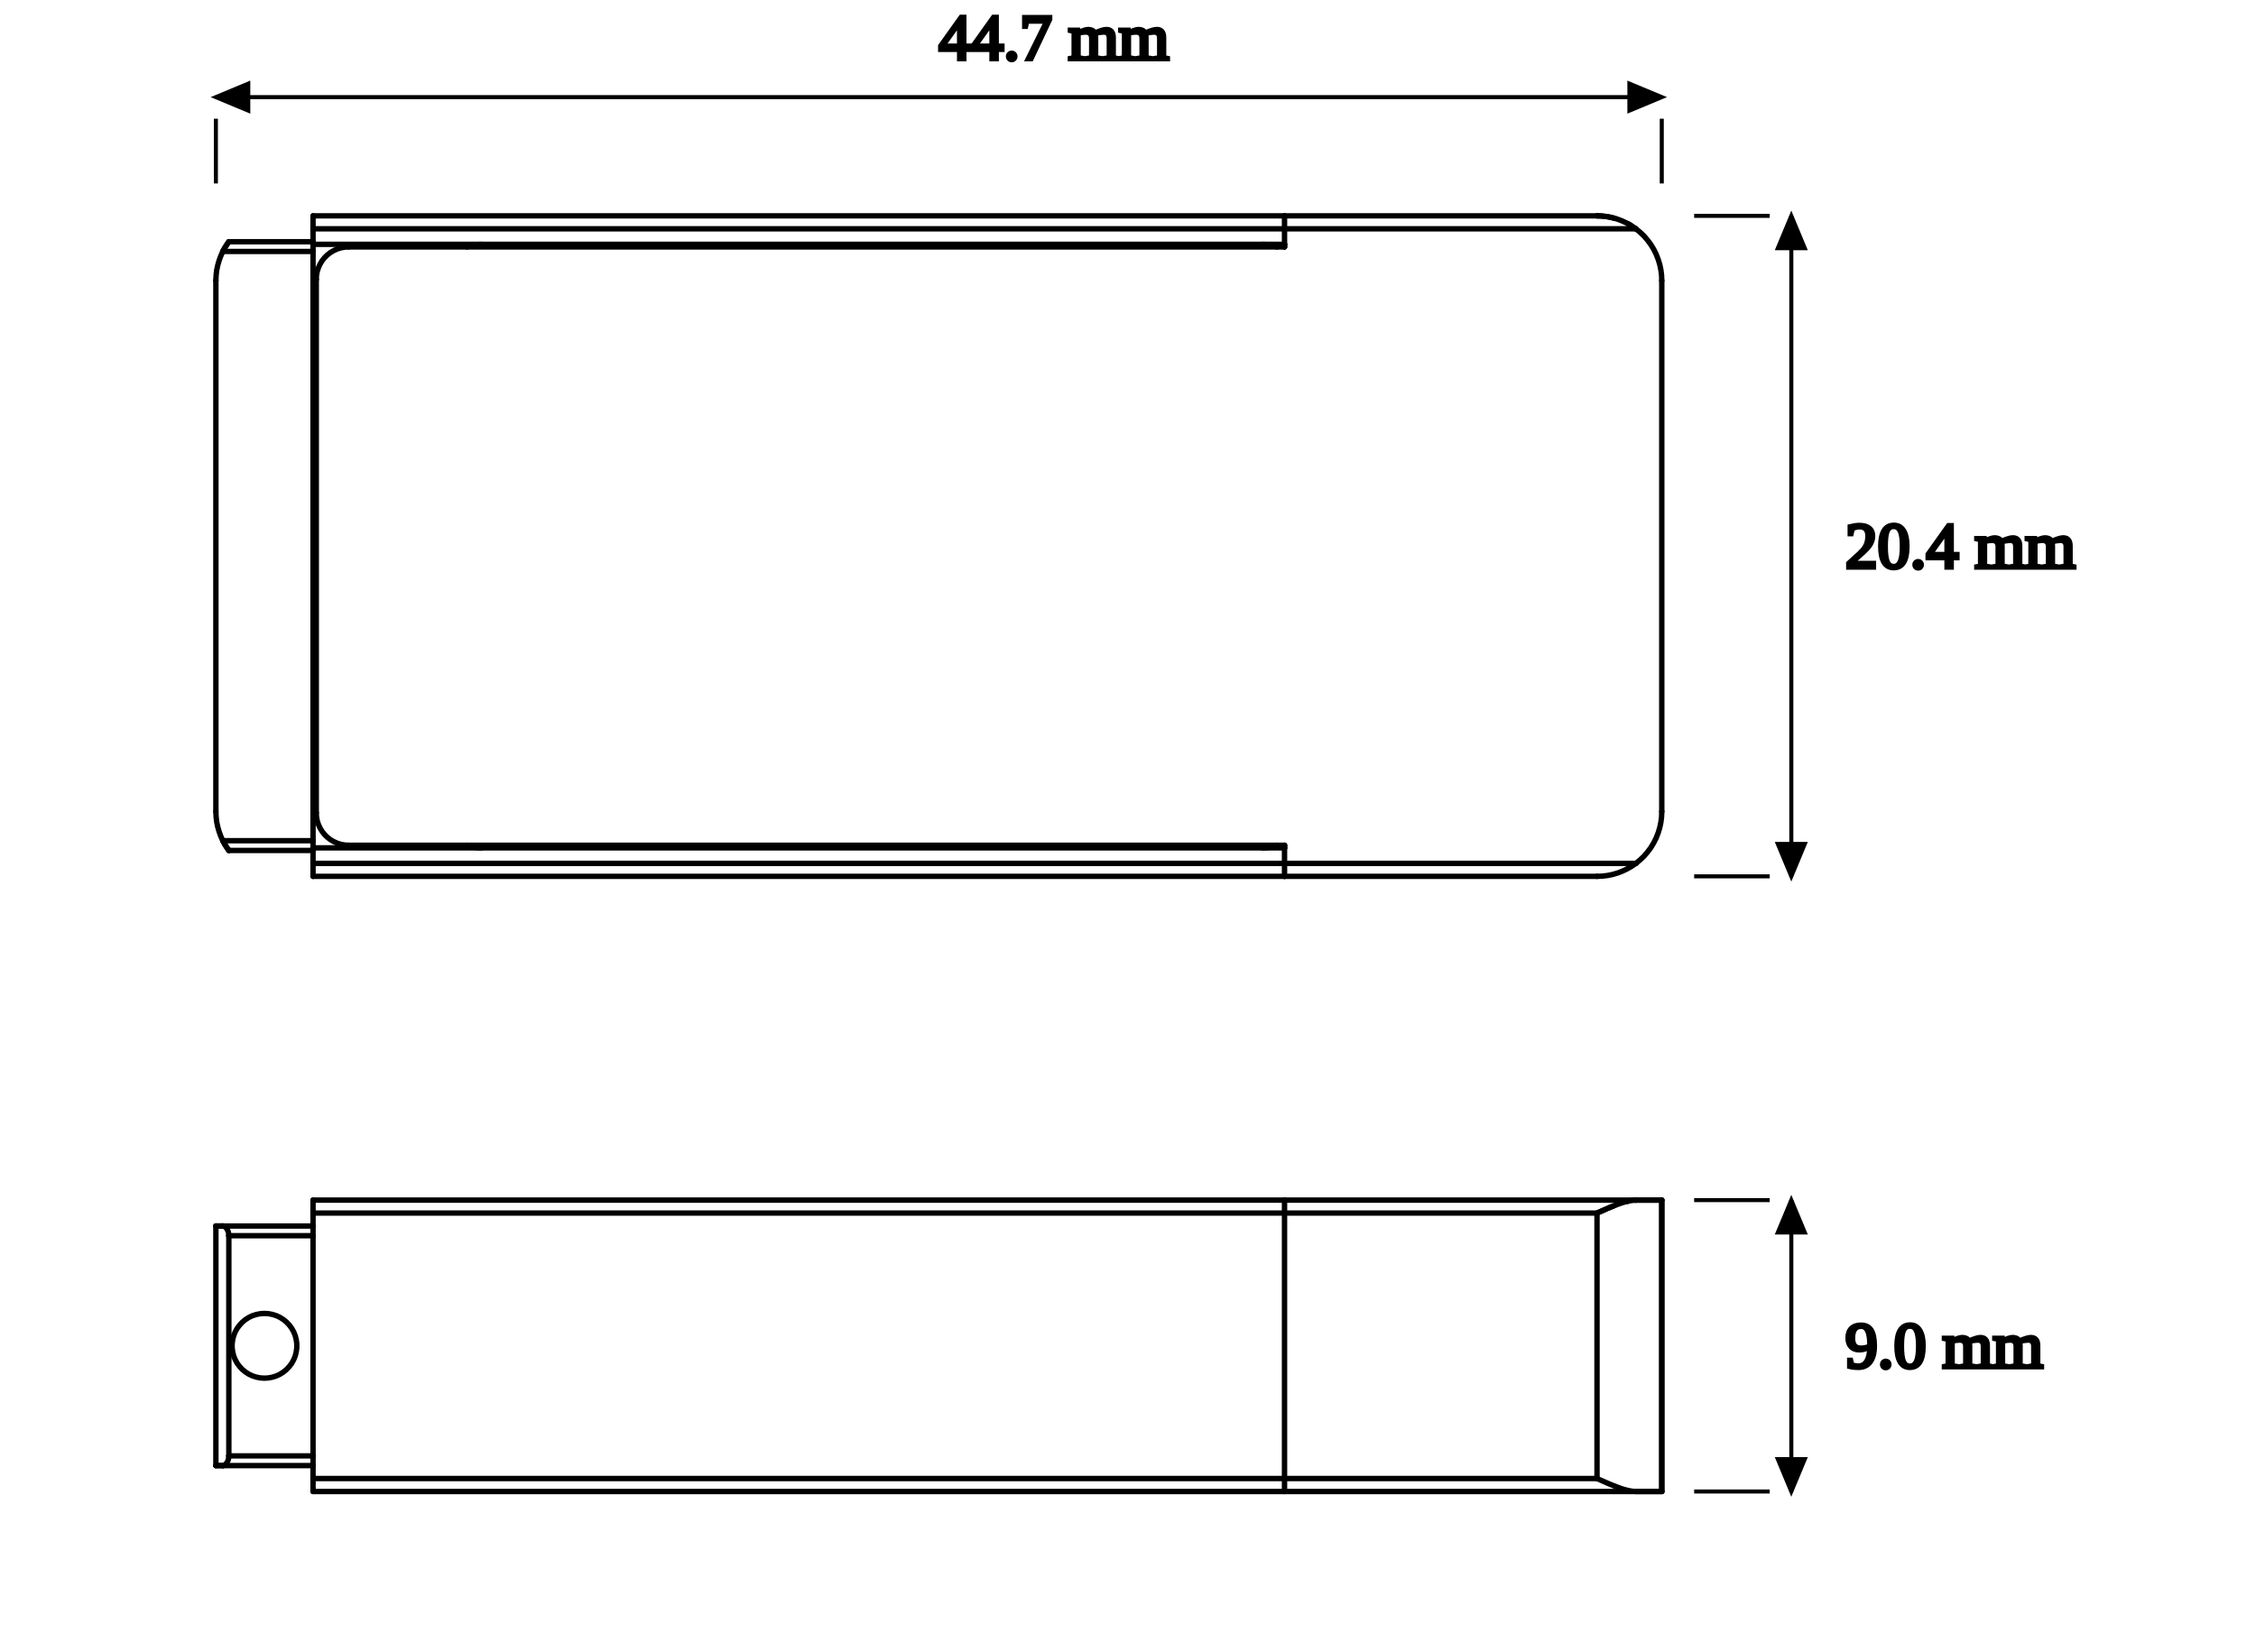
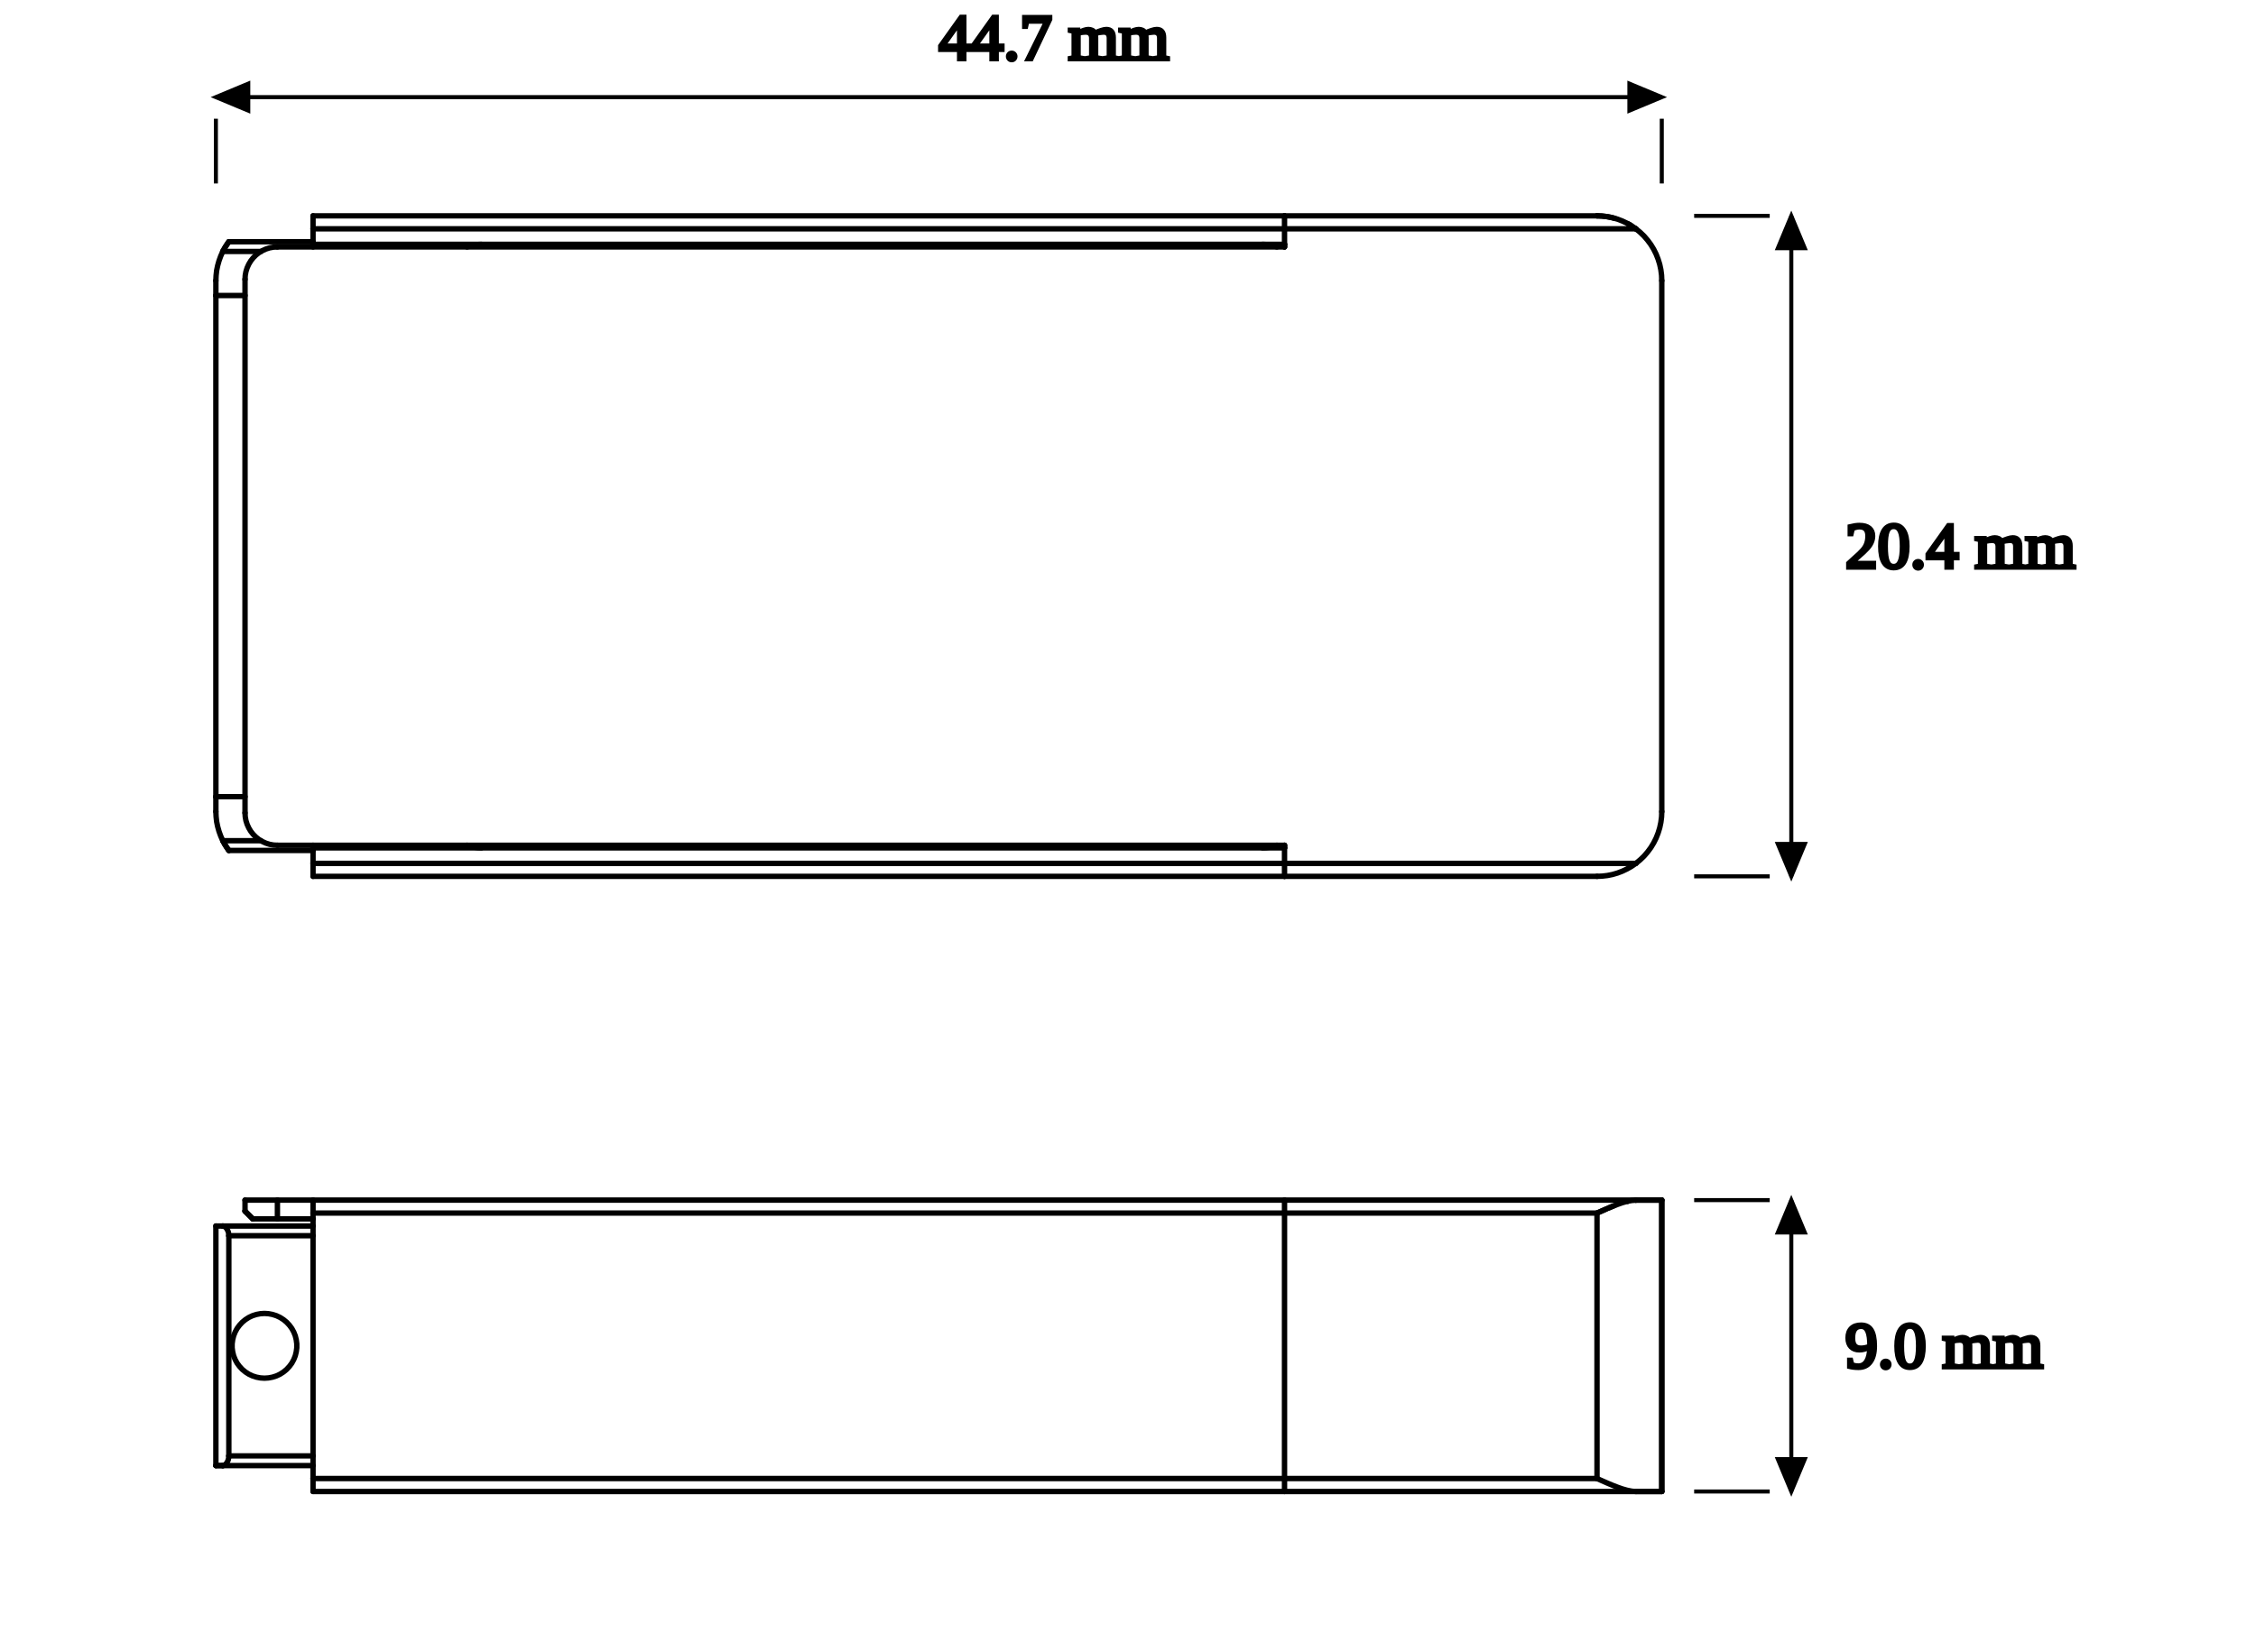
<svg xmlns="http://www.w3.org/2000/svg" viewBox="0 0 418 306" class="drawing" role="img" aria-label="Outline drawing: 44.7 by 20.4 by 9.0 millimetres">
  <g class="part" fill="none" stroke="currentColor" stroke-width="1" stroke-linecap="round" stroke-linejoin="round">
-     <path d="M40.00,52.00 L40.00,150.40" />
+     <path d="M40.00,52.00 L40.00,54.76" />
+     <path d="M40.00,147.64 L40.00,54.76" />
+     <path d="M40.00,147.64 L40.00,150.40" />
    <path d="M40.00,52.00 L40.04,51.07 L40.14,50.14 L40.33,49.22 L40.58,48.33 L40.90,47.45 L41.28,46.60" />
    <path d="M42.40,44.80 L42.37,44.83 L42.30,44.94 L42.03,45.33 L41.66,45.91 L41.28,46.60" />
    <path d="M41.28,46.60 L41.66,45.91 L42.03,45.33 L42.30,44.94 L42.37,44.83 L42.40,44.80" />
+     <path d="M40.00,54.76 L45.40,54.76" />
+     <path d="M40.00,147.64 L45.40,147.64" />
    <path d="M41.28,155.80 L40.90,154.95 L40.58,154.07 L40.33,153.18 L40.14,152.26 L40.04,151.33 L40.00,150.40" />
    <path d="M41.28,155.80 L41.66,156.49 L42.03,157.07 L42.30,157.46 L42.37,157.57 L42.40,157.60" />
    <path d="M41.28,155.80 L41.66,156.49 L42.03,157.07 L42.30,157.46 L42.37,157.57 L42.40,157.60" />
-     <path d="M58.00,45.28 L58.00,157.12" />
+     <path d="M58.00,156.64 L58.00,157.12" />
    <path d="M58.00,157.12 L58.00,160.00" />
    <path d="M58.00,162.40 L58.00,162.38 L58.00,162.34 L58.00,162.27 L58.00,162.16 L58.00,162.03 L58.00,161.88 L58.00,161.70 L58.00,161.50 L58.00,161.28 L58.00,161.04 L58.00,160.79 L58.00,160.53 L58.00,160.27 L58.00,160.00" />
    <path d="M58.00,40.00 L58.00,40.02 L58.00,40.06 L58.00,40.13 L58.00,40.24 L58.00,40.37 L58.00,40.52 L58.00,40.70 L58.00,40.90 L58.00,41.12 L58.00,41.36 L58.00,41.61 L58.00,41.87 L58.00,42.13 L58.00,42.40" />
    <path d="M58.00,42.40 L58.00,45.28" />
+     <path d="M58.00,45.28 L58.00,45.76" />
    <path d="M42.40,44.80 L58.00,44.80" />
-     <path d="M42.40,157.60 L58.00,157.60" />
    <path d="M86.53,45.76 L87.18,45.55 L87.84,45.40 L88.52,45.31 L89.20,45.28" />
    <path d="M89.20,157.12 L88.52,157.09 L87.84,157.00 L87.18,156.85 L86.53,156.64" />
+     <path d="M42.40,157.60 L58.00,157.60" />
    <path d="M58.00,157.12 L238.00,157.12" />
    <path d="M238.00,160.00 L238.00,157.12" />
    <path d="M238.00,162.40 L58.00,162.40" />
    <path d="M238.00,162.40 L238.00,162.38 L238.00,162.34 L238.00,162.27 L238.00,162.16 L238.00,162.03 L238.00,161.88 L238.00,161.70 L238.00,161.50 L238.00,161.28 L238.00,161.04 L238.00,160.79 L238.00,160.53 L238.00,160.27 L238.00,160.00" />
    <path d="M58.00,40.00 L238.00,40.00" />
    <path d="M238.00,40.00 L238.00,40.02 L238.00,40.06 L238.00,40.13 L238.00,40.24 L238.00,40.37 L238.00,40.52 L238.00,40.70 L238.00,40.90 L238.00,41.12 L238.00,41.36 L238.00,41.61 L238.00,41.87 L238.00,42.13 L238.00,42.40" />
    <path d="M238.00,45.28 L238.00,42.40" />
    <path d="M238.00,45.28 L58.00,45.28" />
    <path d="M236.59,156.64 L235.94,156.85 L235.28,157.00 L234.60,157.09 L233.92,157.12" />
    <path d="M238.00,157.12 L238.00,156.64" />
    <path d="M238.00,156.64 L238.00,157.12" />
    <path d="M238.00,45.28 L238.00,45.76" />
    <path d="M238.00,45.76 L238.00,45.28" />
    <path d="M238.00,42.40 L303.10,42.40" />
    <path d="M303.10,42.40 L303.88,43.04 L304.61,43.74 L305.27,44.51 L305.87,45.32 L306.40,46.19 L306.85,47.09 L307.22,48.03 L307.52,49.00 L307.73,49.99 L307.86,50.99 L307.90,52.00" />
    <path d="M307.90,52.00 L307.90,150.40" />
    <path d="M307.90,150.40 L307.86,151.41 L307.73,152.41 L307.52,153.40 L307.22,154.37 L306.85,155.31 L306.40,156.21 L305.87,157.08 L305.27,157.89 L304.61,158.66 L303.88,159.36 L303.10,160.00" />
    <path d="M238.00,160.00 L303.10,160.00" />
-     <path d="M64.60,156.64 L238.00,156.64" />
-     <path d="M58.60,150.64 L58.64,151.36 L58.77,152.08 L58.99,152.77 L59.29,153.43 L59.66,154.05 L60.11,154.62 L60.62,155.13 L61.19,155.58 L61.81,155.95 L62.47,156.25 L63.16,156.47 L63.88,156.60 L64.60,156.64" />
-     <path d="M58.60,150.64 L58.60,51.76" />
-     <path d="M64.60,45.76 L63.88,45.80 L63.16,45.93 L62.47,46.15 L61.81,46.45 L61.19,46.82 L60.62,47.27 L60.11,47.78 L59.66,48.35 L59.29,48.97 L58.99,49.63 L58.77,50.32 L58.64,51.04 L58.60,51.76" />
-     <path d="M64.60,45.76 L238.00,45.76" />
+     <path d="M51.40,156.64 L238.00,156.64" />
+     <path d="M45.40,150.64 L45.44,151.36 L45.57,152.08 L45.79,152.77 L46.09,153.43 L46.46,154.05 L46.91,154.62 L47.42,155.13 L47.99,155.58 L48.61,155.95 L49.27,156.25 L49.96,156.47 L50.68,156.60 L51.40,156.64" />
+     <path d="M45.40,150.64 L45.40,51.76" />
+     <path d="M51.40,45.76 L50.68,45.80 L49.96,45.93 L49.27,46.15 L48.61,46.45 L47.99,46.82 L47.42,47.27 L46.91,47.78 L46.46,48.35 L46.09,48.97 L45.79,49.63 L45.57,50.32 L45.44,51.04 L45.40,51.76" />
+     <path d="M51.40,45.76 L238.00,45.76" />
    <path d="M303.10,160.00 L302.32,160.54 L301.48,161.02 L300.60,161.44 L299.69,161.79 L298.76,162.06 L297.81,162.25 L296.86,162.36 L295.90,162.40" />
    <path d="M238.00,162.40 L295.90,162.40" />
    <path d="M303.10,42.40 L303.09,42.39" />
    <path d="M302.13,41.74 L301.63,41.46" />
    <path d="M299.21,40.47 L298.39,40.26 L297.57,40.12 L296.73,40.03 L295.90,40.00" />
    <path d="M238.00,40.00 L295.90,40.00" />
    <path d="M295.90,40.00 L296.86,40.04 L297.81,40.15 L298.76,40.35 L299.69,40.61 L300.60,40.96 L301.48,41.38 L302.32,41.86 L303.10,42.40" />
    <path d="M233.92,45.28 L234.60,45.31 L235.28,45.40 L235.94,45.55 L236.59,45.76" />
-     <path d="M41.28,155.80 L58.00,155.80" />
-     <path d="M41.28,46.60 L58.00,46.60" />
+     <path d="M41.28,46.60 L48.34,46.60" />
+     <path d="M41.28,155.80 L48.34,155.80" />
    <path d="M238.00,160.00 L58.00,160.00" />
    <path d="M58.00,42.40 L238.00,42.40" />
    <path d="M40.00,271.60 L40.00,227.20" />
    <path d="M41.28,271.60 L58.00,271.60" />
    <path d="M41.28,271.60 L41.11,271.60 L40.95,271.60 L40.80,271.60 L40.66,271.60 L40.54,271.60 L40.42,271.60 L40.33,271.60 L40.24,271.60 L40.17,271.60 L40.11,271.60 L40.06,271.60 L40.03,271.60 L40.01,271.60 L40.00,271.60" />
    <path d="M40.00,271.60 L40.01,271.60 L40.03,271.60 L40.06,271.60 L40.11,271.60 L40.17,271.60 L40.24,271.60 L40.33,271.60 L40.42,271.60 L40.54,271.60 L40.66,271.60 L40.80,271.60 L40.95,271.60 L41.11,271.60 L41.28,271.60" />
-     <path d="M40.00,227.20 L40.01,227.20 L40.03,227.20 L40.06,227.20 L40.11,227.20 L40.17,227.20 L40.24,227.20 L40.33,227.20 L40.42,227.20 L40.54,227.20 L40.66,227.20 L40.80,227.20 L40.95,227.20 L41.11,227.20 L41.28,227.20" />
    <path d="M41.28,227.20 L58.00,227.20" />
    <path d="M41.28,227.20 L41.11,227.20 L40.95,227.20 L40.80,227.20 L40.66,227.20 L40.54,227.20 L40.42,227.20 L40.33,227.20 L40.24,227.20 L40.17,227.20 L40.11,227.20 L40.06,227.20 L40.03,227.20 L40.01,227.20 L40.00,227.20" />
    <path d="M41.28,271.60 L41.47,271.57 L41.66,271.46 L41.85,271.30 L42.03,271.07 L42.18,270.80 L42.30,270.49 L42.37,270.15 L42.40,269.80" />
    <path d="M42.40,229.00 L42.40,269.80" />
    <path d="M41.28,227.20 L41.47,227.23 L41.66,227.34 L41.85,227.50 L42.03,227.73 L42.18,228.00 L42.30,228.31 L42.37,228.65 L42.40,229.00" />
    <path d="M58.00,224.80 L58.00,224.53 L58.00,224.27 L58.00,224.01 L58.00,223.76 L58.00,223.52 L58.00,223.30 L58.00,223.10 L58.00,222.92 L58.00,222.77 L58.00,222.64 L58.00,222.53 L58.00,222.46 L58.00,222.42 L58.00,222.40" />
    <path d="M58.00,274.00 L58.00,224.80" />
    <path d="M58.00,276.40 L58.00,276.38 L58.00,276.34 L58.00,276.27 L58.00,276.16 L58.00,276.03 L58.00,275.88 L58.00,275.70 L58.00,275.50 L58.00,275.28 L58.00,275.04 L58.00,274.79 L58.00,274.53 L58.00,274.27 L58.00,274.00" />
    <path d="M49.00,243.40 L49.75,243.45 L50.49,243.59 L51.21,243.82 L51.89,244.14 L52.53,244.55 L53.11,245.03 L53.62,245.58 L54.07,246.19 L54.43,246.85 L54.71,247.55 L54.89,248.28 L54.99,249.02 L54.99,249.78 L54.89,250.52 L54.71,251.25 L54.43,251.95 L54.07,252.61 L53.62,253.22 L53.11,253.77 L52.53,254.25 L51.89,254.66 L51.21,254.98 L50.49,255.21 L49.75,255.35 L49.00,255.40 L48.25,255.35 L47.51,255.21 L46.79,254.98 L46.11,254.66 L45.47,254.25 L44.89,253.77 L44.38,253.22 L43.93,252.61 L43.57,251.95 L43.29,251.25 L43.11,250.52 L43.01,249.78 L43.01,249.02 L43.11,248.28 L43.29,247.55 L43.57,246.85 L43.93,246.19 L44.38,245.58 L44.89,245.03 L45.47,244.55 L46.11,244.14 L46.79,243.82 L47.51,243.59 L48.25,243.45 L49.00,243.40" />
    <path d="M238.00,222.40 L58.00,222.40" />
    <path d="M238.00,224.80 L238.00,224.53 L238.00,224.27 L238.00,224.01 L238.00,223.76 L238.00,223.52 L238.00,223.30 L238.00,223.10 L238.00,222.92 L238.00,222.77 L238.00,222.64 L238.00,222.53 L238.00,222.46 L238.00,222.42 L238.00,222.40" />
    <path d="M238.00,224.80 L238.00,274.00" />
    <path d="M238.00,276.40 L58.00,276.40" />
    <path d="M238.00,276.40 L238.00,276.38 L238.00,276.34 L238.00,276.27 L238.00,276.16 L238.00,276.03 L238.00,275.88 L238.00,275.70 L238.00,275.50 L238.00,275.28 L238.00,275.04 L238.00,274.79 L238.00,274.53 L238.00,274.27 L238.00,274.00" />
    <path d="M303.10,222.40 L303.72,222.40 L304.30,222.40 L304.85,222.40 L305.36,222.40 L305.83,222.40 L306.25,222.40 L306.63,222.40 L306.96,222.40 L307.25,222.40 L307.48,222.40 L307.66,222.40 L307.79,222.40 L307.87,222.40 L307.90,222.40" />
    <path d="M307.90,222.40 L307.87,222.40 L307.79,222.40 L307.66,222.40 L307.48,222.40 L307.25,222.40 L306.96,222.40 L306.63,222.40 L306.25,222.40 L305.83,222.40 L305.36,222.40 L304.85,222.40 L304.30,222.40 L303.72,222.40 L303.10,222.40" />
    <path d="M238.00,222.40 L303.10,222.40" />
+     <path d="M51.40,222.40 L58.00,222.40" />
+     <path d="M45.40,222.40 L45.44,222.40 L45.55,222.40 L45.74,222.40 L45.99,222.40 L46.32,222.40 L46.71,222.40 L47.16,222.40 L47.66,222.40 L48.21,222.40 L48.80,222.40 L49.42,222.40 L50.06,222.40 L50.73,222.40 L51.40,222.40" />
    <path d="M303.10,222.40 L302.72,222.42 L302.32,222.46 L301.48,222.63 L300.60,222.88 L299.69,223.20 L298.76,223.56 L297.81,223.96 L295.90,224.80" />
    <path d="M295.90,274.00 L295.90,224.80" />
    <path d="M238.00,276.40 L303.10,276.40" />
    <path d="M303.10,276.40 L302.72,276.38 L302.32,276.34 L301.48,276.17 L300.60,275.92 L299.69,275.60 L298.76,275.24 L297.81,274.84 L295.90,274.00" />
    <path d="M303.10,276.40 L303.72,276.40 L304.30,276.40 L304.85,276.40 L305.36,276.40 L305.83,276.40 L306.25,276.40 L306.63,276.40 L306.96,276.40 L307.25,276.40 L307.48,276.40 L307.66,276.40 L307.79,276.40 L307.87,276.40 L307.90,276.40" />
    <path d="M307.90,276.40 L307.87,276.40 L307.79,276.40 L307.66,276.40 L307.48,276.40 L307.25,276.40 L306.96,276.40 L306.63,276.40 L306.25,276.40 L305.83,276.40 L305.36,276.40 L304.85,276.40 L304.30,276.40 L303.72,276.40 L303.10,276.40" />
    <path d="M296.31,224.62 L297.58,224.06" />
    <path d="M297.99,223.88 L298.93,223.49" />
    <path d="M301.57,222.61 L301.57,222.61" />
    <path d="M301.60,222.60 L301.60,222.60" />
    <path d="M303.10,222.40 L303.10,222.40" />
+     <path d="M51.40,225.88 L58.00,225.88" />
+     <path d="M46.84,225.88 L47.09,225.88 L47.35,225.88 L47.64,225.88 L47.93,225.88 L48.24,225.88 L48.56,225.88 L48.89,225.88 L49.23,225.88 L49.58,225.88 L49.93,225.88 L50.30,225.88 L50.66,225.88 L51.03,225.88 L51.40,225.88" />
    <path d="M307.90,276.40 L307.90,222.40" />
    <path d="M307.90,276.40 L307.90,222.40" />
+     <path d="M46.84,225.88 L46.65,225.69 L46.47,225.51 L46.30,225.34 L46.15,225.19 L46.01,225.05 L45.88,224.92 L45.77,224.81 L45.67,224.71 L45.59,224.63 L45.52,224.56 L45.47,224.51 L45.43,224.47 L45.41,224.45 L45.40,224.44" />
+     <path d="M45.40,224.44 L45.40,222.40" />
+     <path d="M45.40,224.44 L45.41,224.45 L45.43,224.47 L45.47,224.51 L45.52,224.56 L45.59,224.63 L45.67,224.71 L45.77,224.81 L45.88,224.92 L46.01,225.05 L46.15,225.19 L46.30,225.34 L46.47,225.51 L46.65,225.69 L46.84,225.88" />
    <path d="M42.40,269.80 L58.00,269.80" />
    <path d="M42.40,229.00 L58.00,229.00" />
    <path d="M238.00,224.80 L58.00,224.80" />
    <path d="M238.00,274.00 L58.00,274.00" />
    <path d="M238.00,224.80 L295.90,224.80" />
    <path d="M238.00,274.00 L295.90,274.00" />
+     <path d="M51.40,225.88 L51.40,222.40" />
  </g>
  <g class="dim" stroke="currentColor" stroke-width=".75" fill="currentColor">
    <line x1="40.00" y1="18.00" x2="307.90" y2="18.00" />
    <line x1="40.00" y1="34.00" x2="40.00" y2="22.00" class="ext" />
    <line x1="307.90" y1="34.00" x2="307.90" y2="22.00" class="ext" />
    <path d="M40.00,18.00 l6,-2.5 v5 z M307.90,18.00 l-6,-2.5 v5 z" class="ar" />
    <text x="173.95" y="11.00">44.7 mm</text>
    <line x1="331.90" y1="40.00" x2="331.90" y2="162.40" />
    <line x1="313.90" y1="40.00" x2="327.90" y2="40.00" class="ext" />
    <line x1="313.90" y1="162.40" x2="327.90" y2="162.40" class="ext" />
    <path d="M331.90,40.00 l-2.5,6 h5 z M331.90,162.40 l-2.5,-6 h5 z" class="ar" />
    <text x="341.90" y="105.20" text-anchor="start">20.4 mm</text>
    <line x1="331.90" y1="222.40" x2="331.90" y2="276.40" />
    <line x1="313.90" y1="222.40" x2="327.90" y2="222.40" class="ext" />
    <line x1="313.90" y1="276.40" x2="327.90" y2="276.40" class="ext" />
    <path d="M331.90,222.40 l-2.5,6 h5 z M331.90,276.40 l-2.5,-6 h5 z" class="ar" />
    <text x="341.90" y="253.40" text-anchor="start">9.0 mm</text>
  </g>
</svg>
